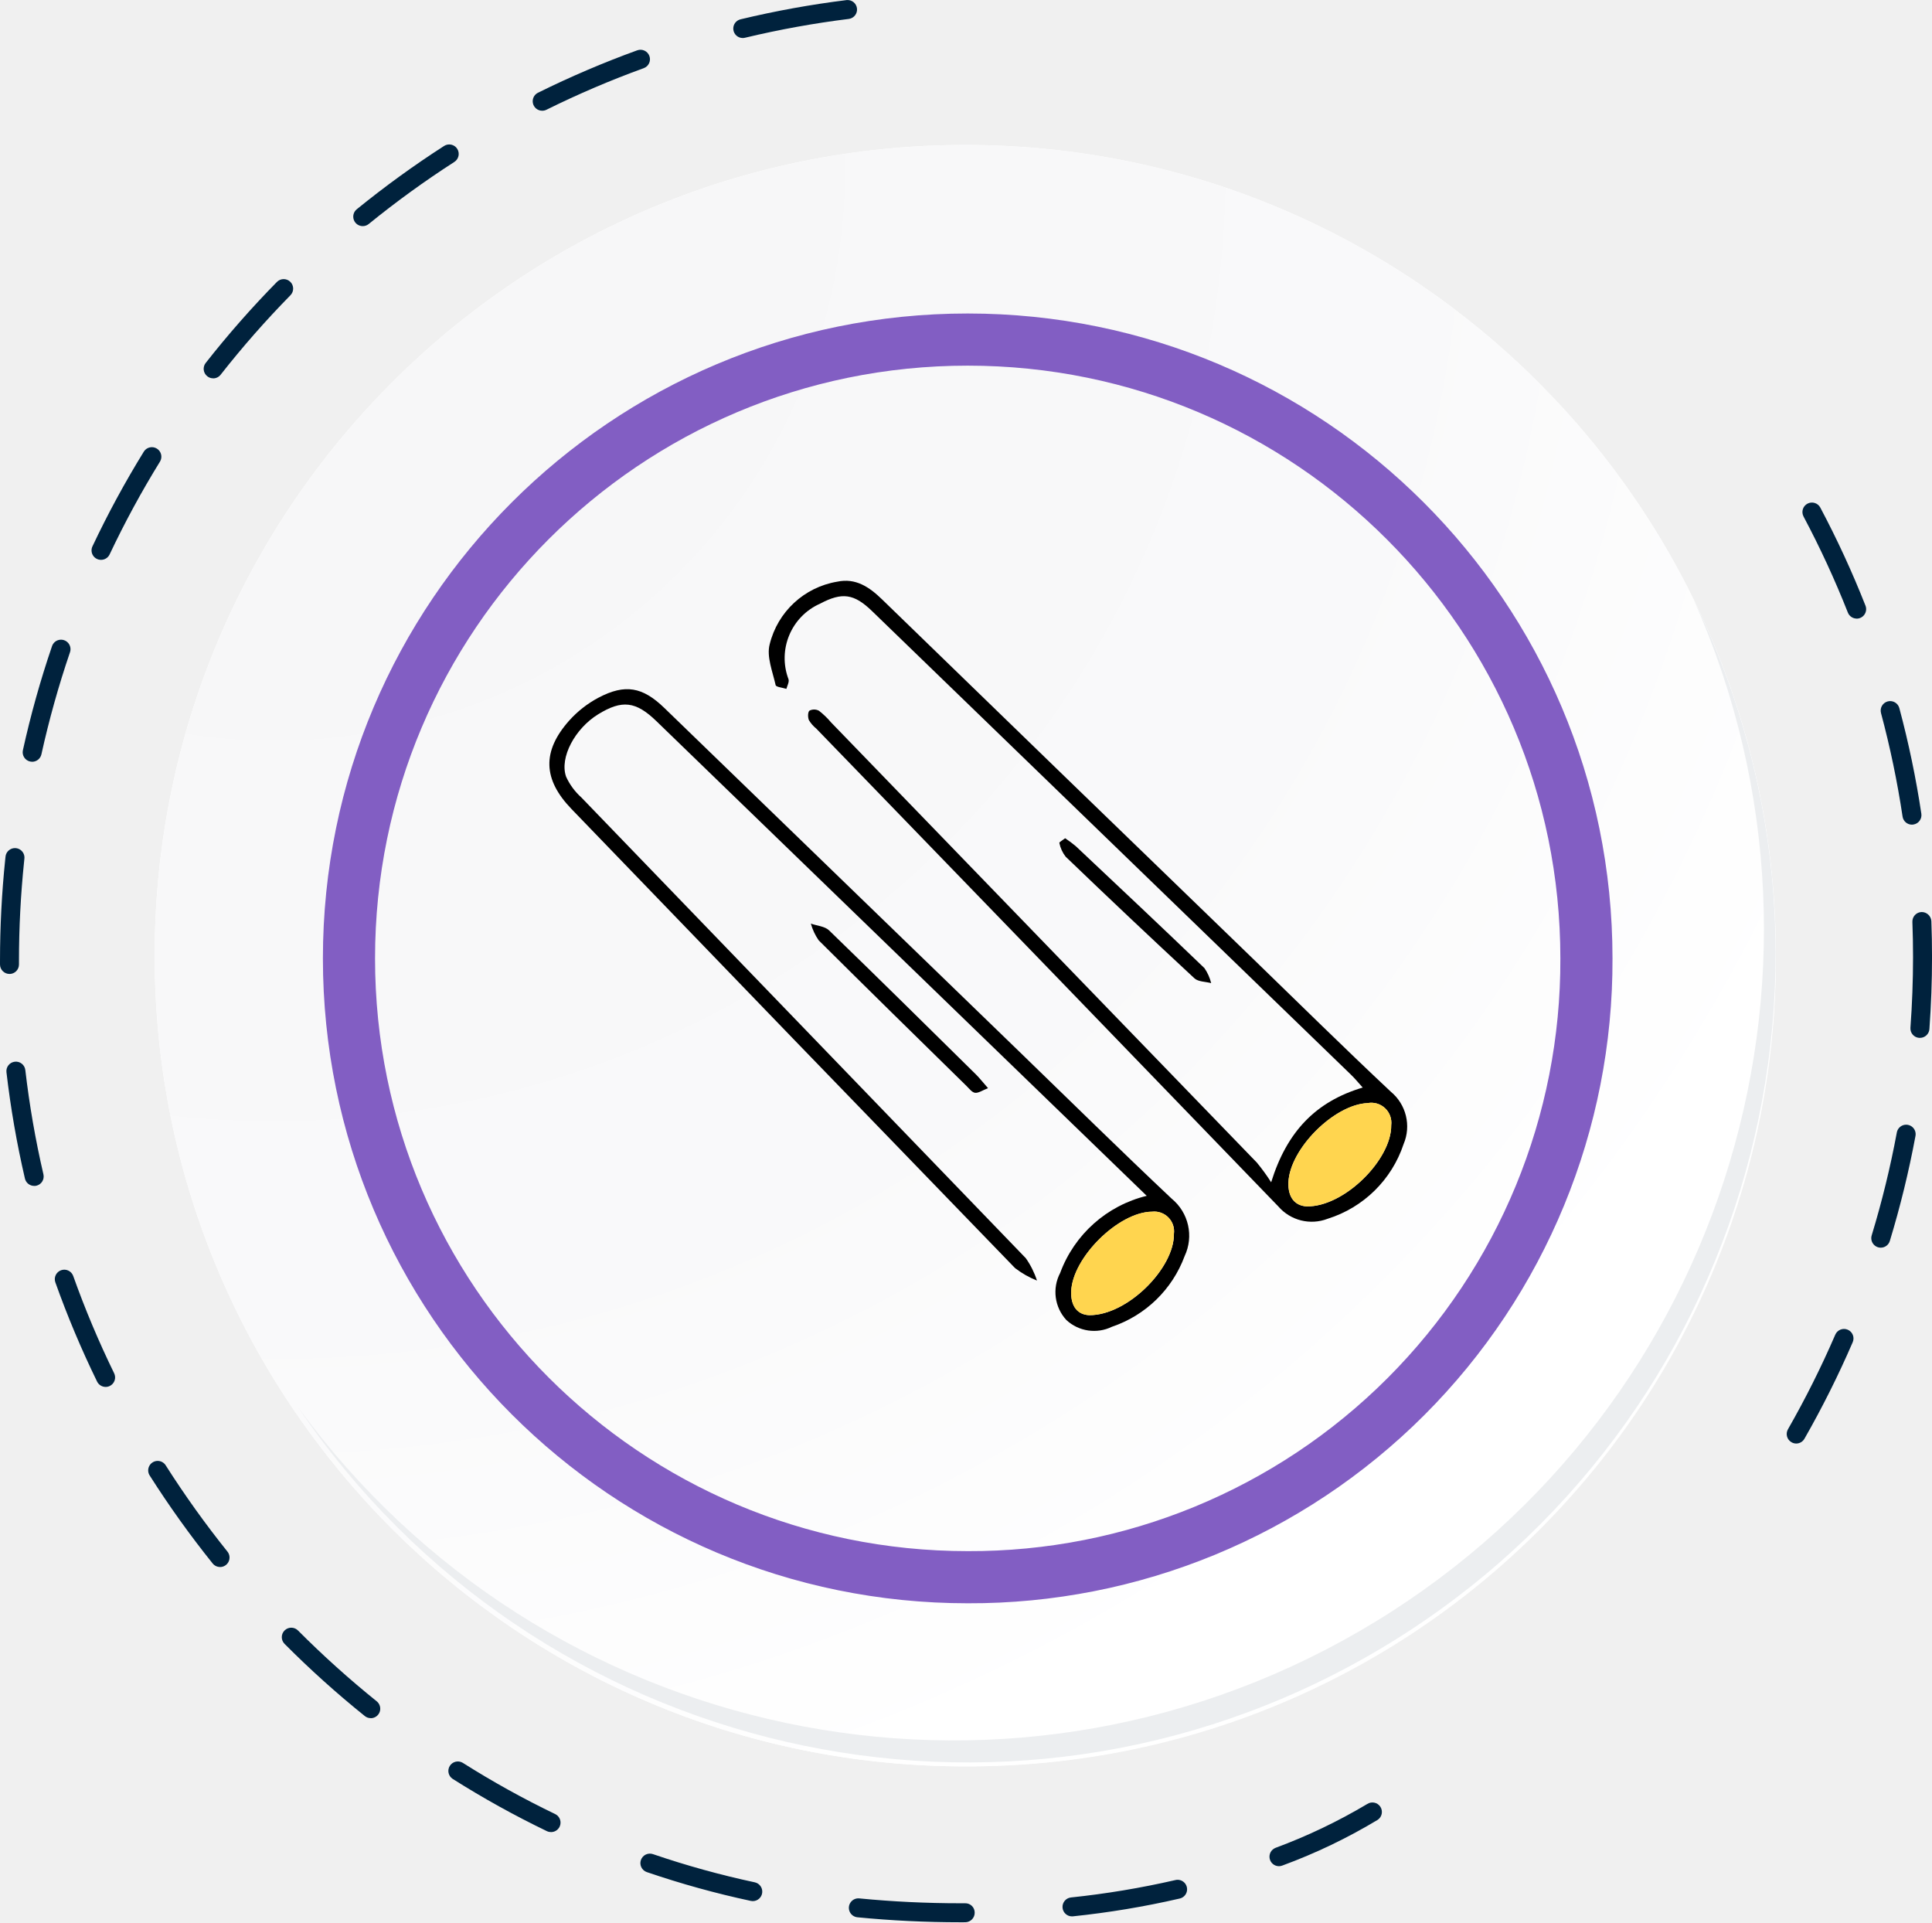
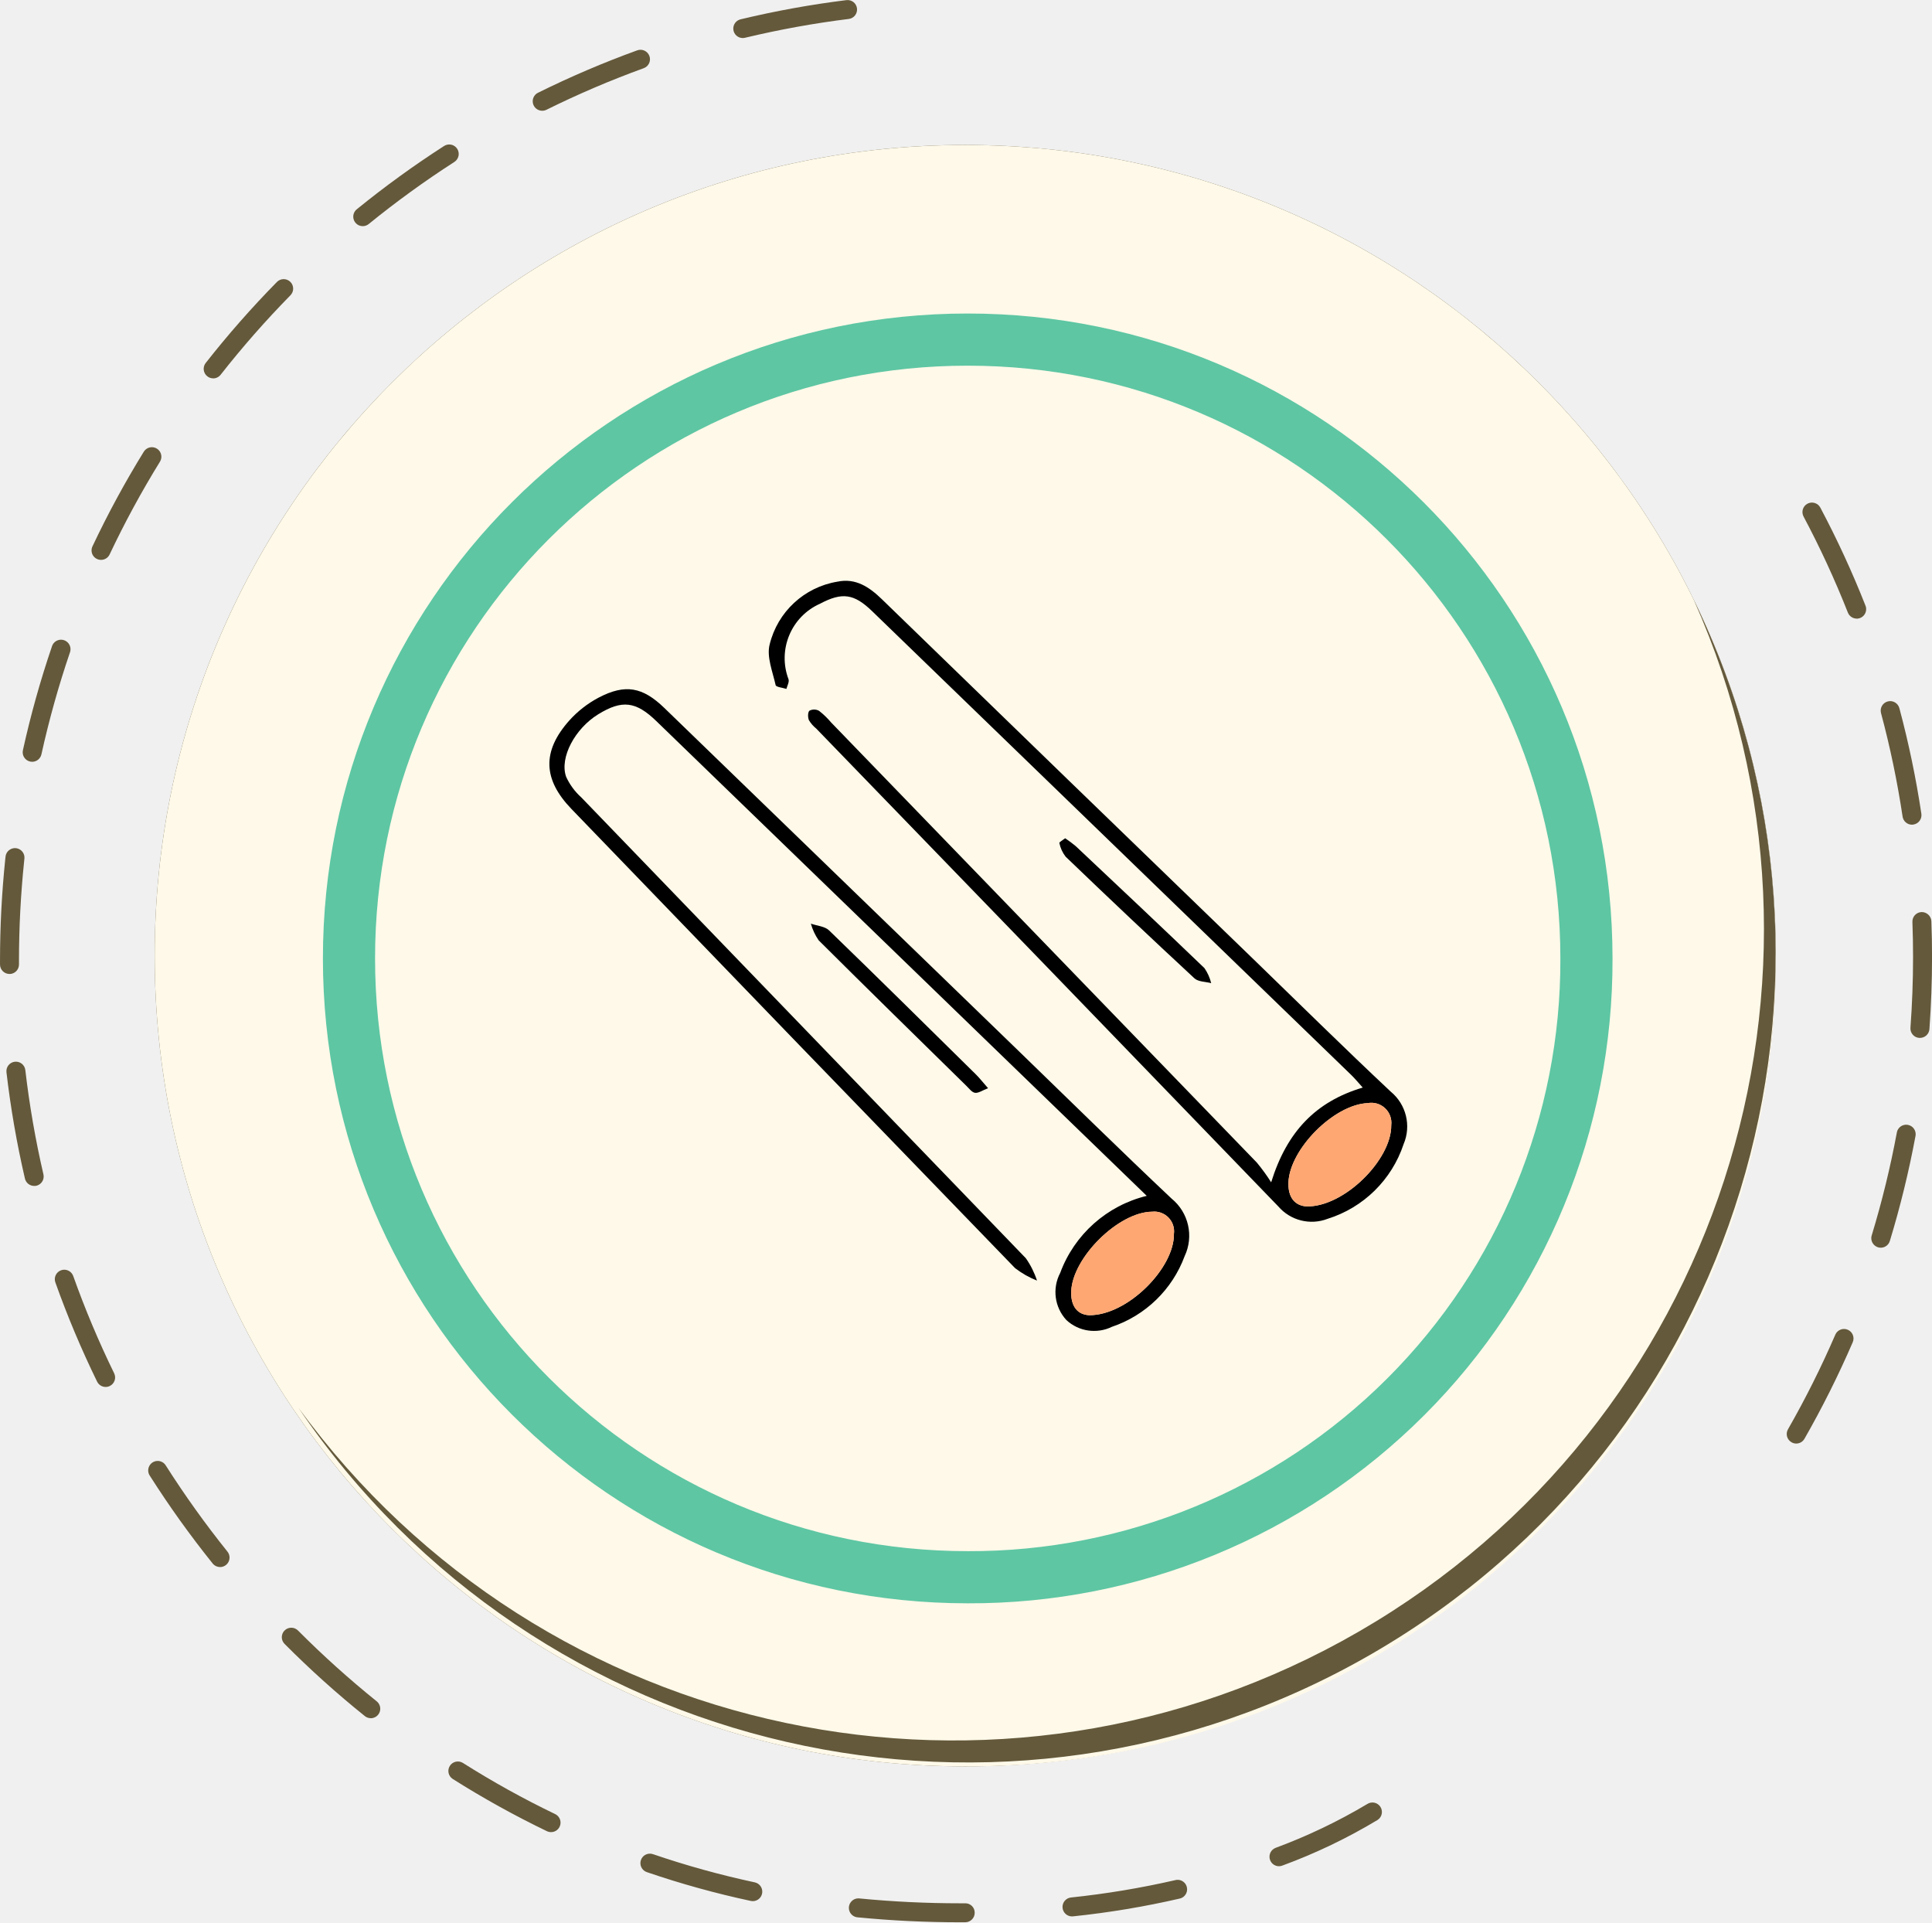
- <svg xmlns="http://www.w3.org/2000/svg" width="148.214" height="147.445" viewBox="0 0 148.214 147.445">
-   <defs>
-     <radialGradient id="radial-gradient" cx="0.076" cy="0.019" r="1.465" gradientTransform="translate(0.001)" gradientUnits="objectBoundingBox">
-       <stop offset="0" stop-color="#f6f6f7" />
-       <stop offset="0.477" stop-color="#f9f9fa" />
-       <stop offset="0.715" stop-color="#fff" />
-     </radialGradient>
-   </defs>
-   <g id="Grupo_1100727" data-name="Grupo 1100727" transform="translate(-8506.001 8271)">
-     <g id="Grupo_1099965" data-name="Grupo 1099965" transform="translate(8504.604 -8272.698)">
+ <svg xmlns="http://www.w3.org/2000/svg" width="148.213" height="147.445" viewBox="0 0 148.213 147.445">
+   <g id="Grupo_1205380" data-name="Grupo 1205380" transform="translate(-1642.001 4234.327)">
+     <g id="Grupo_1099965" data-name="Grupo 1099965" transform="translate(1640.604 -4236.024)">
      <g id="Grupo_26585" data-name="Grupo 26585" transform="translate(138.466 40.246)">
-         <path id="Trazado_67426" data-name="Trazado 67426" d="M1525.378,4814.939a.713.713,0,0,1-.361-.1.728.728,0,0,1-.271-.993,72.909,72.909,0,0,0,3.631-7.258.728.728,0,1,1,1.337.578,74.529,74.529,0,0,1-3.7,7.4A.725.725,0,0,1,1525.378,4814.939Zm6.491-15.023a.731.731,0,0,1-.7-.941,72.922,72.922,0,0,0,1.927-7.883.728.728,0,1,1,1.431.267,74.642,74.642,0,0,1-1.966,8.041A.727.727,0,0,1,1531.87,4799.916Zm3-16.093a.5.5,0,0,1-.054,0,.726.726,0,0,1-.673-.778c.132-1.8.2-3.622.2-5.419,0-.9-.017-1.808-.05-2.7a.729.729,0,0,1,.7-.755.741.741,0,0,1,.755.7c.034.906.051,1.832.051,2.75,0,1.832-.068,3.691-.2,5.524A.727.727,0,0,1,1534.868,4783.823Zm-.611-16.354a.728.728,0,0,1-.719-.62,71.784,71.784,0,0,0-1.655-7.942.728.728,0,0,1,1.407-.377,73.422,73.422,0,0,1,1.688,8.1.728.728,0,0,1-.611.828A.687.687,0,0,1,1534.257,4767.469Zm-4.239-15.807a.728.728,0,0,1-.678-.463,72.234,72.234,0,0,0-3.4-7.368.728.728,0,0,1,1.287-.683,73.767,73.767,0,0,1,3.464,7.518.729.729,0,0,1-.678,1Z" transform="translate(-1524.651 -4742.761)" fill="#00223d" />
+         <path id="Trazado_67426" data-name="Trazado 67426" d="M1525.378,4814.939a.713.713,0,0,1-.361-.1.728.728,0,0,1-.271-.993,72.909,72.909,0,0,0,3.631-7.258.728.728,0,1,1,1.337.578,74.529,74.529,0,0,1-3.7,7.4A.725.725,0,0,1,1525.378,4814.939Zm6.491-15.023a.731.731,0,0,1-.7-.941,72.922,72.922,0,0,0,1.927-7.883.728.728,0,1,1,1.431.267,74.642,74.642,0,0,1-1.966,8.041A.727.727,0,0,1,1531.87,4799.916Zm3-16.093a.5.5,0,0,1-.054,0,.726.726,0,0,1-.673-.778c.132-1.8.2-3.622.2-5.419,0-.9-.017-1.808-.05-2.7a.729.729,0,0,1,.7-.755.741.741,0,0,1,.755.7c.034.906.051,1.832.051,2.75,0,1.832-.068,3.691-.2,5.524A.727.727,0,0,1,1534.868,4783.823Zm-.611-16.354a.728.728,0,0,1-.719-.62,71.784,71.784,0,0,0-1.655-7.942.728.728,0,0,1,1.407-.377,73.422,73.422,0,0,1,1.688,8.1.728.728,0,0,1-.611.828A.687.687,0,0,1,1534.257,4767.469Zm-4.239-15.807a.728.728,0,0,1-.678-.463,72.234,72.234,0,0,0-3.4-7.368.728.728,0,0,1,1.287-.683,73.767,73.767,0,0,1,3.464,7.518.729.729,0,0,1-.678,1Z" transform="translate(-1524.651 -4742.761)" fill="#64593b" />
      </g>
      <g id="Grupo_26586" data-name="Grupo 26586" transform="translate(1.398 1.698)">
-         <path id="Trazado_67427" data-name="Trazado 67427" d="M1432.688,4843.623c-2.652,0-5.306-.128-7.89-.381a.728.728,0,1,1,.142-1.449c2.537.248,5.145.373,7.749.373h.366a.713.713,0,0,1,.732.724.727.727,0,0,1-.723.732Zm8.555-.451a.728.728,0,0,1-.076-1.451,66.754,66.754,0,0,0,8-1.331.728.728,0,1,1,.332,1.417,67.545,67.545,0,0,1-8.174,1.361C1441.3,4843.169,1441.27,4843.171,1441.243,4843.171Zm-24.475-1.17a.751.751,0,0,1-.154-.017,69.848,69.848,0,0,1-7.98-2.21.728.728,0,1,1,.471-1.378,68.3,68.3,0,0,0,7.814,2.163.729.729,0,0,1-.151,1.441Zm40.363-2.679a.729.729,0,0,1-.268-1.407,42.593,42.593,0,0,0,7.031-3.36.728.728,0,0,1,.808,1.212,42.817,42.817,0,0,1-7.3,3.5A.723.723,0,0,1,1457.131,4839.323Zm-55.844-2.617a.736.736,0,0,1-.314-.069,71.949,71.949,0,0,1-7.242-4.017.728.728,0,0,1,.778-1.23,70.176,70.176,0,0,0,7.094,3.933.728.728,0,0,1-.316,1.384Zm-13.834-8.74a.714.714,0,0,1-.456-.163,74.566,74.566,0,0,1-6.154-5.535.727.727,0,0,1,1.031-1.026,74.289,74.289,0,0,0,6.035,5.429.729.729,0,0,1-.457,1.3Zm-11.559-11.594a.728.728,0,0,1-.568-.272,75.458,75.458,0,0,1-4.818-6.728.728.728,0,1,1,1.228-.781,74.346,74.346,0,0,0,4.726,6.6.729.729,0,0,1-.568,1.185Zm-8.777-13.812a.729.729,0,0,1-.655-.409,73.782,73.782,0,0,1-3.209-7.63.728.728,0,0,1,1.372-.486,72.326,72.326,0,0,0,3.145,7.477.727.727,0,0,1-.334.975A.717.717,0,0,1,1367.116,4802.56Zm-5.483-15.419a.729.729,0,0,1-.708-.563,73.548,73.548,0,0,1-1.417-8.156.728.728,0,1,1,1.447-.168,72.411,72.411,0,0,0,1.389,8,.728.728,0,0,1-.544.873A.645.645,0,0,1,1361.633,4787.141Zm-1.891-16.258a.728.728,0,0,1-.729-.725v-.292a75.686,75.686,0,0,1,.4-7.769l.022-.2a.728.728,0,1,1,1.448.15l-.021.21a74.187,74.187,0,0,0-.394,7.612v.285a.727.727,0,0,1-.724.731Zm1.738-16.275a.739.739,0,0,1-.158-.019.727.727,0,0,1-.553-.867,74.181,74.181,0,0,1,2.23-7.969.728.728,0,1,1,1.378.469,73.015,73.015,0,0,0-2.187,7.814A.729.729,0,0,1,1361.48,4754.608Zm5.284-15.488a.725.725,0,0,1-.658-1.037,74.173,74.173,0,0,1,3.947-7.276.729.729,0,0,1,1.24.766,72.646,72.646,0,0,0-3.871,7.131A.725.725,0,0,1,1366.764,4739.12Zm8.6-13.924a.708.708,0,0,1-.449-.157.727.727,0,0,1-.123-1.021,74.619,74.619,0,0,1,5.466-6.217.728.728,0,0,1,1.038,1.021,73.426,73.426,0,0,0-5.359,6.1A.727.727,0,0,1,1375.364,4725.2Zm11.477-11.674a.728.728,0,0,1-.46-1.293,74.776,74.776,0,0,1,6.7-4.857.728.728,0,0,1,.788,1.225,73.315,73.315,0,0,0-6.571,4.763A.715.715,0,0,1,1386.841,4713.522Zm13.767-8.851a.728.728,0,0,1-.323-1.381,74.14,74.14,0,0,1,7.612-3.253.728.728,0,0,1,.5,1.369,72.585,72.585,0,0,0-7.461,3.188A.721.721,0,0,1,1400.608,4704.671Zm15.386-5.577a.728.728,0,0,1-.17-1.436,73.517,73.517,0,0,1,8.146-1.476.728.728,0,0,1,.179,1.444,72.734,72.734,0,0,0-7.986,1.447A.726.726,0,0,1,1415.994,4699.094Z" transform="translate(-1359.014 -4696.177)" fill="#00223d" />
+         <path id="Trazado_67427" data-name="Trazado 67427" d="M1432.688,4843.623c-2.652,0-5.306-.128-7.89-.381a.728.728,0,1,1,.142-1.449c2.537.248,5.145.373,7.749.373h.366a.713.713,0,0,1,.732.724.727.727,0,0,1-.723.732Zm8.555-.451a.728.728,0,0,1-.076-1.451,66.754,66.754,0,0,0,8-1.331.728.728,0,1,1,.332,1.417,67.545,67.545,0,0,1-8.174,1.361C1441.3,4843.169,1441.27,4843.171,1441.243,4843.171Zm-24.475-1.17a.751.751,0,0,1-.154-.017,69.848,69.848,0,0,1-7.98-2.21.728.728,0,1,1,.471-1.378,68.3,68.3,0,0,0,7.814,2.163.729.729,0,0,1-.151,1.441Zm40.363-2.679a.729.729,0,0,1-.268-1.407,42.593,42.593,0,0,0,7.031-3.36.728.728,0,0,1,.808,1.212,42.817,42.817,0,0,1-7.3,3.5A.723.723,0,0,1,1457.131,4839.323Zm-55.844-2.617a.736.736,0,0,1-.314-.069,71.949,71.949,0,0,1-7.242-4.017.728.728,0,0,1,.778-1.23,70.176,70.176,0,0,0,7.094,3.933.728.728,0,0,1-.316,1.384Zm-13.834-8.74a.714.714,0,0,1-.456-.163,74.566,74.566,0,0,1-6.154-5.535.727.727,0,0,1,1.031-1.026,74.289,74.289,0,0,0,6.035,5.429.729.729,0,0,1-.457,1.3Zm-11.559-11.594a.728.728,0,0,1-.568-.272,75.458,75.458,0,0,1-4.818-6.728.728.728,0,1,1,1.228-.781,74.346,74.346,0,0,0,4.726,6.6.729.729,0,0,1-.568,1.185Zm-8.777-13.812a.729.729,0,0,1-.655-.409,73.782,73.782,0,0,1-3.209-7.63.728.728,0,0,1,1.372-.486,72.326,72.326,0,0,0,3.145,7.477.727.727,0,0,1-.334.975A.717.717,0,0,1,1367.116,4802.56Zm-5.483-15.419a.729.729,0,0,1-.708-.563,73.548,73.548,0,0,1-1.417-8.156.728.728,0,1,1,1.447-.168,72.411,72.411,0,0,0,1.389,8,.728.728,0,0,1-.544.873A.645.645,0,0,1,1361.633,4787.141Zm-1.891-16.258a.728.728,0,0,1-.729-.725v-.292a75.686,75.686,0,0,1,.4-7.769l.022-.2a.728.728,0,1,1,1.448.15l-.021.21a74.187,74.187,0,0,0-.394,7.612v.285a.727.727,0,0,1-.724.731Zm1.738-16.275a.739.739,0,0,1-.158-.019.727.727,0,0,1-.553-.867,74.181,74.181,0,0,1,2.23-7.969.728.728,0,1,1,1.378.469,73.015,73.015,0,0,0-2.187,7.814A.729.729,0,0,1,1361.48,4754.608Zm5.284-15.488a.725.725,0,0,1-.658-1.037,74.173,74.173,0,0,1,3.947-7.276.729.729,0,0,1,1.24.766,72.646,72.646,0,0,0-3.871,7.131A.725.725,0,0,1,1366.764,4739.12Zm8.6-13.924a.708.708,0,0,1-.449-.157.727.727,0,0,1-.123-1.021,74.619,74.619,0,0,1,5.466-6.217.728.728,0,0,1,1.038,1.021,73.426,73.426,0,0,0-5.359,6.1A.727.727,0,0,1,1375.364,4725.2Zm11.477-11.674a.728.728,0,0,1-.46-1.293,74.776,74.776,0,0,1,6.7-4.857.728.728,0,0,1,.788,1.225,73.315,73.315,0,0,0-6.571,4.763A.715.715,0,0,1,1386.841,4713.522Zm13.767-8.851a.728.728,0,0,1-.323-1.381,74.14,74.14,0,0,1,7.612-3.253.728.728,0,0,1,.5,1.369,72.585,72.585,0,0,0-7.461,3.188A.721.721,0,0,1,1400.608,4704.671Zm15.386-5.577a.728.728,0,0,1-.17-1.436,73.517,73.517,0,0,1,8.146-1.476.728.728,0,0,1,.179,1.444,72.734,72.734,0,0,0-7.986,1.447A.726.726,0,0,1,1415.994,4699.094Z" transform="translate(-1359.014 -4696.177)" fill="#64593b" />
      </g>
      <g id="Grupo_47319" data-name="Grupo 47319" transform="translate(13.262 12.82)">
        <g id="Grupo_18423" data-name="Grupo 18423" transform="translate(0 0)">
          <g id="Grupo_18421" data-name="Grupo 18421">
            <g id="Grupo_18420" data-name="Grupo 18420">
              <g id="Grupo_18419" data-name="Grupo 18419">
-                 <path id="Trazado_40936" data-name="Trazado 40936" d="M318.993,2207.9a62.185,62.185,0,1,1-62.184-62.183A62.184,62.184,0,0,1,318.993,2207.9Z" transform="translate(-194.623 -2145.721)" fill="#fff" />
+                 <path id="Trazado_40936" data-name="Trazado 40936" d="M318.993,2207.9a62.185,62.185,0,1,1-62.184-62.183A62.184,62.184,0,0,1,318.993,2207.9Z" transform="translate(-194.623 -2145.721)" fill="#64593b" stroke="rgba(0,0,0,0)" stroke-width="1" />
              </g>
            </g>
          </g>
-           <path id="Trazado_40937" data-name="Trazado 40937" d="M318.258,2207.1a62.184,62.184,0,1,0-62.184,62.187A61.936,61.936,0,0,0,318.258,2207.1Z" transform="translate(-193.888 -2144.92)" fill="url(#radial-gradient)" />
-           <path id="Trazado_40938" data-name="Trazado 40938" d="M297.008,2200.6a47.466,47.466,0,1,0-47.466,47.465A47.289,47.289,0,0,0,297.008,2200.6Z" transform="translate(-187.169 -2138.208)" fill="none" stroke="#825ec3" stroke-miterlimit="10" stroke-width="4" />
+           <path id="Trazado_40937" data-name="Trazado 40937" d="M318.258,2207.1a62.184,62.184,0,1,0-62.184,62.187A61.936,61.936,0,0,0,318.258,2207.1Z" transform="translate(-193.888 -2144.92)" fill="#fef9e9" />
+           <path id="Trazado_40938" data-name="Trazado 40938" d="M297.008,2200.6a47.466,47.466,0,1,0-47.466,47.465A47.289,47.289,0,0,0,297.008,2200.6Z" transform="translate(-187.169 -2138.208)" fill="none" stroke="#5ec6a3" stroke-miterlimit="10" stroke-width="4" />
          <g id="Grupo_18422" data-name="Grupo 18422" transform="translate(11.017 34.912)">
-             <path id="Trazado_40939" data-name="Trazado 40939" d="M307.611,2164.488a62.192,62.192,0,0,1-107.066,61.928,62,62,0,0,0,107.066-61.928Z" transform="translate(-200.545 -2164.488)" fill="#eceef0" />
+             <path id="Trazado_40939" data-name="Trazado 40939" d="M307.611,2164.488a62.192,62.192,0,0,1-107.066,61.928,62,62,0,0,0,107.066-61.928Z" transform="translate(-200.545 -2164.488)" fill="#64593b" />
          </g>
          <g id="Grupo_47333" data-name="Grupo 47333" transform="translate(30.283 33.424)">
            <g id="Grupo_47332" data-name="Grupo 47332">
              <path id="Trazado_71304" data-name="Trazado 71304" d="M374.334,1137.853l-11.929-11.545-25.692-24.871c-1.574-1.523-2.632-1.645-4.459-.523-1.775,1.091-2.982,3.316-2.463,4.792a4.829,4.829,0,0,0,1.167,1.586q17.05,17.673,34.1,35.344a6.463,6.463,0,0,1,.857,1.716,6.933,6.933,0,0,1-1.684-.958q-17.038-17.584-34.028-35.215c-2.185-2.264-2.276-4.423-.166-6.789a8.134,8.134,0,0,1,2.237-1.747c2.049-1.078,3.387-.826,5.051.785q13.623,13.181,27.24,26.369c3.886,3.762,7.74,7.559,11.677,11.268a3.671,3.671,0,0,1,1,4.41,9.033,9.033,0,0,1-5.579,5.422,3.123,3.123,0,0,1-3.49-.514,3.156,3.156,0,0,1-.479-3.618A9.462,9.462,0,0,1,374.334,1137.853Zm-4.413,9.154c2.931.025,6.537-3.608,6.5-6.237a1.516,1.516,0,0,0-1.671-1.7c-2.575.013-6.117,3.522-6.209,6.113C368.5,1146.345,369.042,1146.969,369.921,1147.007Z" transform="translate(-328.51 -1090.673)" />
              <path id="Trazado_71305" data-name="Trazado 71305" d="M425.385,1116.3c1.208-3.887,3.424-6.193,7.024-7.266-.343-.377-.6-.7-.895-.981q-18.369-17.786-36.744-35.564c-1.387-1.342-2.3-1.464-3.987-.572a4.572,4.572,0,0,0-2.421,5.805c.059.212-.1.487-.165.732-.287-.094-.793-.139-.826-.289-.23-1.036-.706-2.185-.457-3.127a6.421,6.421,0,0,1,5.185-4.807c1.41-.3,2.458.408,3.438,1.36q14.223,13.807,28.476,27.584c3.509,3.4,6.983,6.831,10.545,10.171a3.46,3.46,0,0,1,.987,4.028,8.959,8.959,0,0,1-5.825,5.725,3.389,3.389,0,0,1-3.787-.948q-17.708-18.344-35.45-36.656a2.428,2.428,0,0,1-.56-.644c-.088-.213-.09-.613.044-.727a.779.779,0,0,1,.736.013,6.251,6.251,0,0,1,.927.895q16.333,16.875,32.659,33.759A14.878,14.878,0,0,1,425.385,1116.3Zm2.732,1.851c2.884.042,6.511-3.6,6.48-6.223a1.538,1.538,0,0,0-1.81-1.7c-2.581.109-5.978,3.523-6.076,6.08C426.666,1117.459,427.206,1118.1,428.117,1118.151Z" transform="translate(-370.016 -1070.16)" />
              <path id="Trazado_71306" data-name="Trazado 71306" d="M411.632,1173.95c-.431.167-.728.386-.995.355-.236-.028-.452-.323-.655-.522-3.788-3.717-7.581-7.429-11.342-11.173a4.235,4.235,0,0,1-.6-1.28c.473.167,1.071.2,1.4.52,3.779,3.657,7.518,7.356,11.264,11.048C410.968,1173.16,411.2,1173.458,411.632,1173.95Z" transform="translate(-377.982 -1135.029)" />
              <path id="Trazado_71307" data-name="Trazado 71307" d="M464.564,1138.627a9.055,9.055,0,0,1,.82.612c3.3,3.106,6.6,6.211,9.865,9.348a3.5,3.5,0,0,1,.518,1.154c-.434-.117-.993-.1-1.285-.371q-4.982-4.62-9.881-9.33a2.531,2.531,0,0,1-.481-1.053C464.1,1138.928,464.379,1138.773,464.564,1138.627Z" transform="translate(-424.999 -1118.876)" />
-               <path id="Trazado_71308" data-name="Trazado 71308" d="M468.643,1245.855c-.879-.038-1.425-.661-1.384-1.827.092-2.591,3.635-6.1,6.209-6.113a1.516,1.516,0,0,1,1.671,1.7C475.18,1242.247,471.575,1245.88,468.643,1245.855Z" transform="translate(-427.232 -1189.522)" fill="#ffd54f" />
-               <path id="Trazado_71309" data-name="Trazado 71309" d="M526.44,1216.961c-.911-.052-1.451-.692-1.407-1.847.1-2.557,3.495-5.971,6.076-6.08a1.538,1.538,0,0,1,1.81,1.7C532.951,1213.365,529.324,1217,526.44,1216.961Z" transform="translate(-468.339 -1168.97)" fill="#ffd54f" />
+               <path id="Trazado_71308" data-name="Trazado 71308" d="M468.643,1245.855c-.879-.038-1.425-.661-1.384-1.827.092-2.591,3.635-6.1,6.209-6.113a1.516,1.516,0,0,1,1.671,1.7C475.18,1242.247,471.575,1245.88,468.643,1245.855Z" transform="translate(-427.232 -1189.522)" fill="#fea772" />
+               <path id="Trazado_71309" data-name="Trazado 71309" d="M526.44,1216.961c-.911-.052-1.451-.692-1.407-1.847.1-2.557,3.495-5.971,6.076-6.08a1.538,1.538,0,0,1,1.81,1.7C532.951,1213.365,529.324,1217,526.44,1216.961Z" transform="translate(-468.339 -1168.97)" fill="#fea772" />
            </g>
          </g>
        </g>
      </g>
    </g>
  </g>
</svg>
